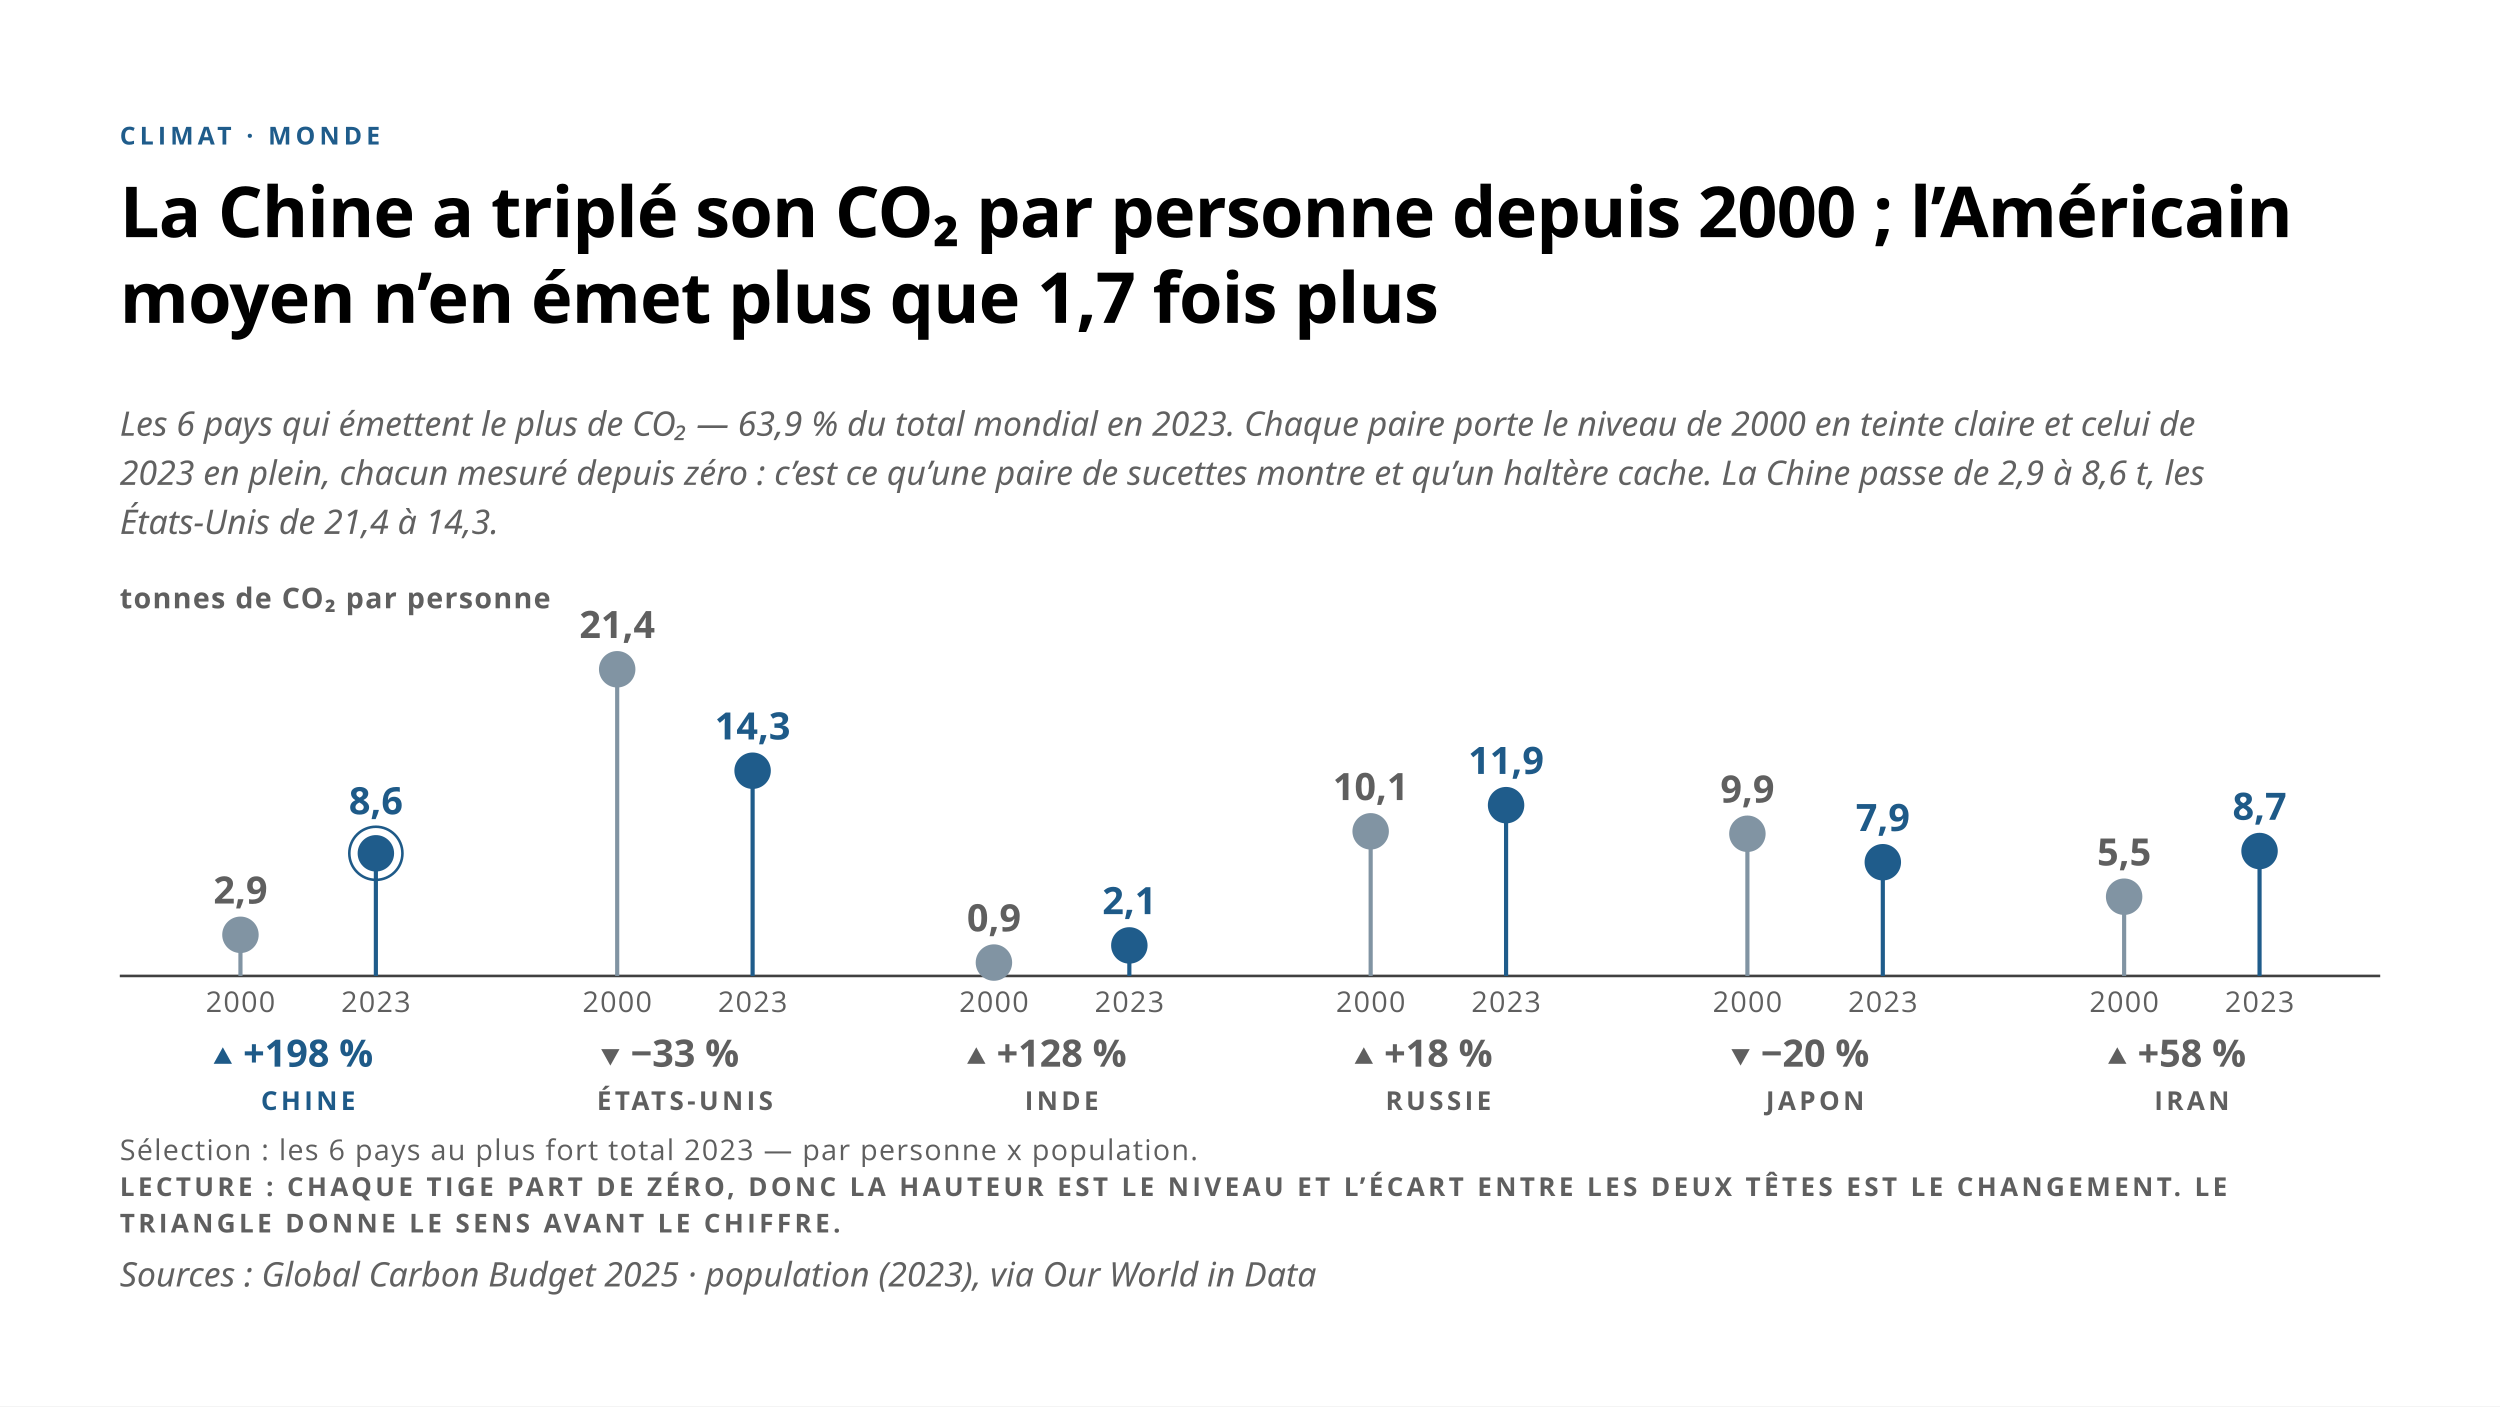
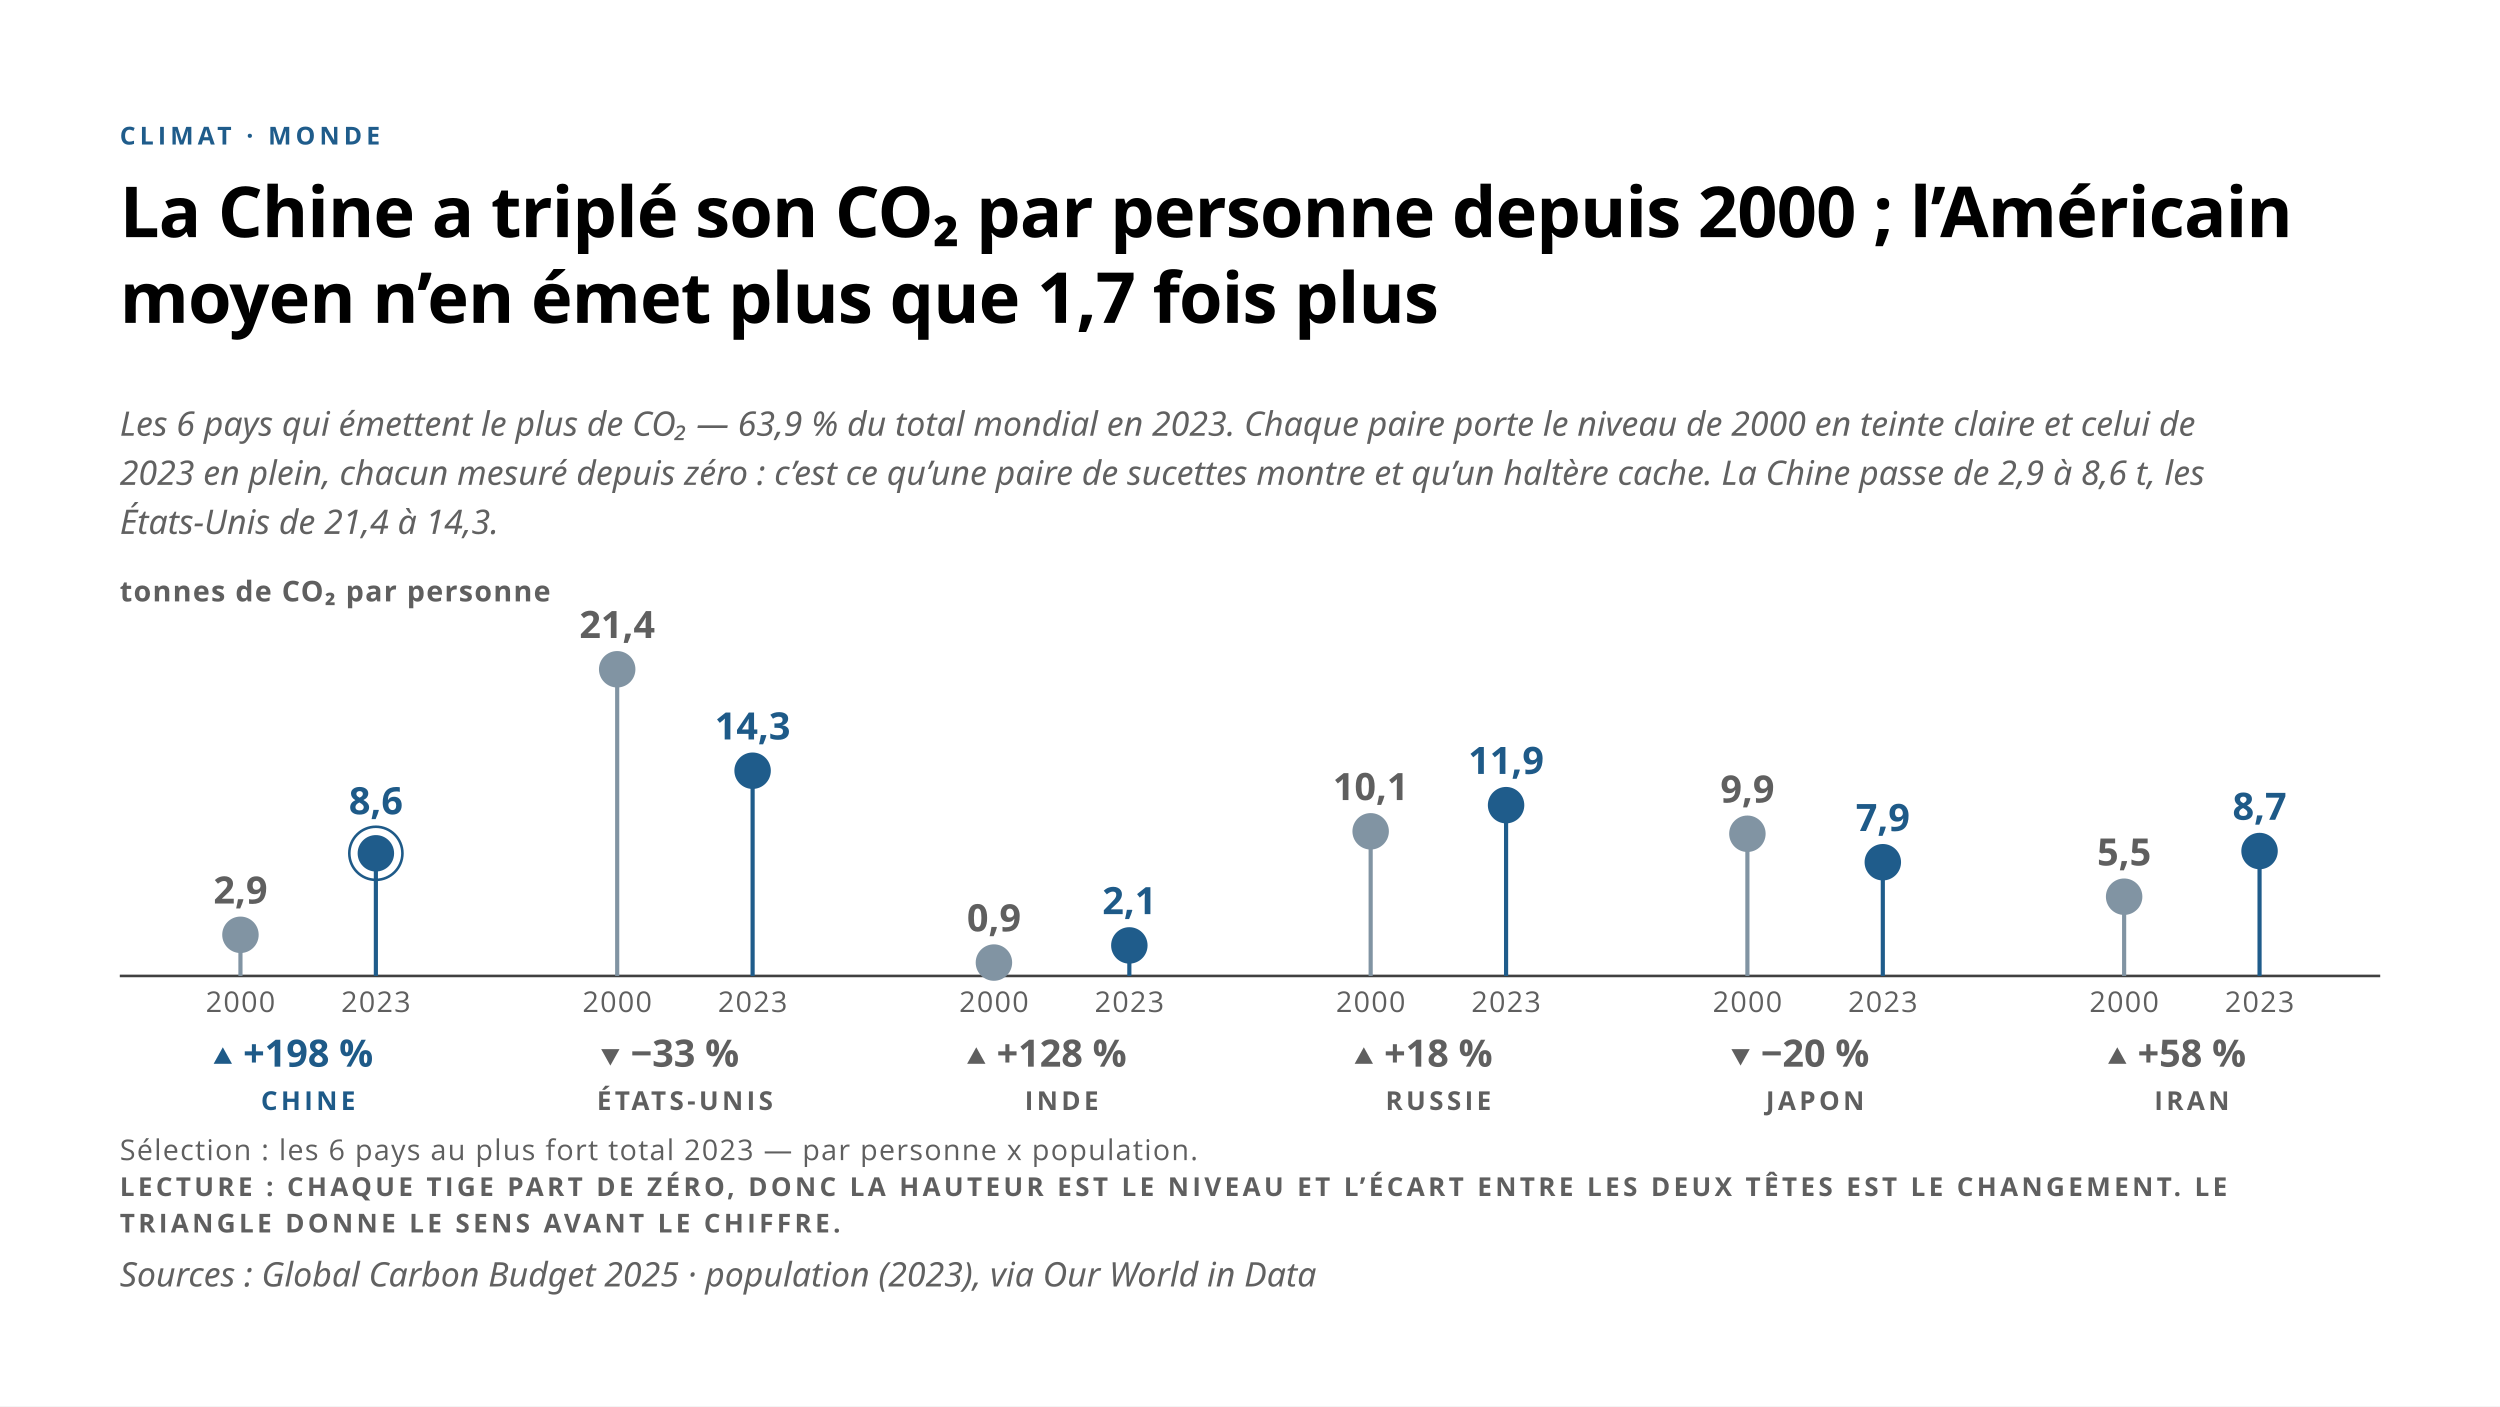
<svg xmlns="http://www.w3.org/2000/svg" width="960" height="540" viewBox="0 0 960 540" role="img" aria-label="Six paires de sucettes, une par pays, mesurant les tonnes de CO₂ par personne en 2000 (teinte claire) et en 2023 (plein), chaque tige partant de zéro. Sous chaque paire, un triangle donne le sens du changement, suivi du pourcentage et du nom du pays. La Chine monte de 2,9 à 8,6 tonnes, les États-Unis descendent de 21,4 à 14,3 : le rapport entre les deux passe de 7,5 à 1,7.">
  <rect x="0" y="0" width="960" height="540" fill="#FFFFFF" />
  <text x="46" y="55.5" font-family="Open Sans" font-size="9.5" font-weight="700" font-style="normal" letter-spacing="1.6" fill="#1F5C8B">CLIMAT · MONDE</text>
  <text x="46" y="91.05" font-family="Merriweather" font-size="27" font-weight="700" font-style="normal" letter-spacing="-0.3" fill="#000000">La Chine a triplé son CO₂ par personne depuis 2000 ; l’Américain</text>
  <text x="46" y="123.991" font-family="Merriweather" font-size="27" font-weight="700" font-style="normal" letter-spacing="-0.3" fill="#000000">moyen n’en émet plus que 1,7 fois plus</text>
  <text x="46" y="167.332" font-family="Merriweather" font-size="13" font-weight="400" font-style="italic" letter-spacing="0" fill="#616161">Les 6 pays qui émettent le plus de CO₂ — 63,9 % du total mondial en 2023. Chaque paire porte le niveau de 2000 en teinte claire et celui de</text>
  <text x="46" y="186.181" font-family="Merriweather" font-size="13" font-weight="400" font-style="italic" letter-spacing="0" fill="#616161">2023 en plein, chacun mesuré depuis zéro : c’est ce qu’une paire de sucettes montre et qu’un haltère cache. La Chine passe de 2,9 à 8,6 t, les</text>
  <text x="46" y="205.03" font-family="Merriweather" font-size="13" font-weight="400" font-style="italic" letter-spacing="0" fill="#616161">États-Unis de 21,4 à 14,3.</text>
-   <text x="46" y="233.585" font-family="Open Sans" font-size="11" font-weight="700" font-style="normal" letter-spacing="0.5" fill="#5f5f5f">tonnes de CO₂ par personne</text>
+   <text x="46" y="230.942" font-family="Open Sans" font-size="11" font-weight="700" font-style="normal" letter-spacing="0.5" fill="#5f5f5f">tonnes de CO₂ par personne</text>
  <line x1="46" x2="914" y1="374.762" y2="374.762" stroke="#404040" stroke-width="1" />
  <g>
    <line x1="92.333" x2="92.333" y1="374.762" y2="358.966" stroke="#8194a3" stroke-width="1.6" />
    <circle cx="92.333" cy="358.966" r="7" fill="#8194a3" />
    <text x="92.333" y="346.966" text-anchor="middle" font-family="Open Sans" font-size="14.5" font-weight="700" font-style="normal" letter-spacing="0" fill="#5f5f5f">2,9</text>
    <line x1="144.333" x2="144.333" y1="374.762" y2="327.673" stroke="#1F5C8B" stroke-width="1.6" />
    <circle cx="144.333" cy="327.673" r="7" fill="#1F5C8B" />
    <circle cx="144.333" cy="327.673" r="10.2" fill="none" stroke="#1e5a88" stroke-width="1" />
    <text x="144.333" y="312.673" text-anchor="middle" font-family="Open Sans" font-size="14.5" font-weight="700" font-style="normal" letter-spacing="0" fill="#1e5a88">8,6</text>
    <text x="92.333" y="388.614" text-anchor="middle" font-family="Open Sans" font-size="11" font-weight="400" font-style="normal" letter-spacing="0.5" fill="#5f5f5f">2000</text>
    <text x="144.333" y="388.614" text-anchor="middle" font-family="Open Sans" font-size="11" font-weight="400" font-style="normal" letter-spacing="0.5" fill="#5f5f5f">2023</text>
    <path d="M 85.56 402.155 L 89.08 408.49 L 82.041 408.49 Z" fill="#1e5a88" />
    <text x="118.333" y="409.608" text-anchor="middle" font-family="Open Sans" font-size="14.5" font-weight="700" font-style="normal" letter-spacing="0" fill="#1e5a88">+198 %</text>
    <text x="118.333" y="426.23" text-anchor="middle" font-family="Open Sans" font-size="10" font-weight="700" font-style="normal" letter-spacing="1.3" fill="#1e5a88">CHINE</text>
  </g>
  <g>
    <line x1="237" x2="237" y1="374.762" y2="257.002" stroke="#8194a3" stroke-width="1.6" />
    <circle cx="237" cy="257.002" r="7" fill="#8194a3" />
    <text x="237" y="245.002" text-anchor="middle" font-family="Open Sans" font-size="14.5" font-weight="700" font-style="normal" letter-spacing="0" fill="#5f5f5f">21,4</text>
    <line x1="289" x2="289" y1="374.762" y2="295.957" stroke="#1F5C8B" stroke-width="1.6" />
    <circle cx="289" cy="295.957" r="7" fill="#1F5C8B" />
    <text x="289" y="283.957" text-anchor="middle" font-family="Open Sans" font-size="14.5" font-weight="700" font-style="normal" letter-spacing="0" fill="#1e5a88">14,3</text>
    <text x="237" y="388.614" text-anchor="middle" font-family="Open Sans" font-size="11" font-weight="400" font-style="normal" letter-spacing="0.5" fill="#5f5f5f">2000</text>
    <text x="289" y="388.614" text-anchor="middle" font-family="Open Sans" font-size="11" font-weight="400" font-style="normal" letter-spacing="0.5" fill="#5f5f5f">2023</text>
    <path d="M 234.372 409.194 L 237.892 402.859 L 230.853 402.859 Z" fill="#5f5f5f" />
    <text x="263" y="409.608" text-anchor="middle" font-family="Open Sans" font-size="14.5" font-weight="700" font-style="normal" letter-spacing="0" fill="#5f5f5f">−33 %</text>
    <text x="263" y="426.23" text-anchor="middle" font-family="Open Sans" font-size="10" font-weight="700" font-style="normal" letter-spacing="1.3" fill="#5f5f5f">ÉTATS-UNIS</text>
  </g>
  <g>
    <line x1="381.667" x2="381.667" y1="374.762" y2="369.627" stroke="#8194a3" stroke-width="1.6" />
    <circle cx="381.667" cy="369.627" r="7" fill="#8194a3" />
    <text x="381.667" y="357.627" text-anchor="middle" font-family="Open Sans" font-size="14.5" font-weight="700" font-style="normal" letter-spacing="0" fill="#5f5f5f">0,9</text>
    <line x1="433.667" x2="433.667" y1="374.762" y2="363.041" stroke="#1F5C8B" stroke-width="1.6" />
    <circle cx="433.667" cy="363.041" r="7" fill="#1F5C8B" />
    <text x="433.667" y="351.041" text-anchor="middle" font-family="Open Sans" font-size="14.5" font-weight="700" font-style="normal" letter-spacing="0" fill="#1e5a88">2,1</text>
    <text x="381.667" y="388.614" text-anchor="middle" font-family="Open Sans" font-size="11" font-weight="400" font-style="normal" letter-spacing="0.5" fill="#5f5f5f">2000</text>
    <text x="433.667" y="388.614" text-anchor="middle" font-family="Open Sans" font-size="11" font-weight="400" font-style="normal" letter-spacing="0.5" fill="#5f5f5f">2023</text>
    <path d="M 374.893 402.155 L 378.413 408.49 L 371.374 408.49 Z" fill="#5f5f5f" />
    <text x="407.667" y="409.608" text-anchor="middle" font-family="Open Sans" font-size="14.5" font-weight="700" font-style="normal" letter-spacing="0" fill="#5f5f5f">+128 %</text>
    <text x="407.667" y="426.23" text-anchor="middle" font-family="Open Sans" font-size="10" font-weight="700" font-style="normal" letter-spacing="1.3" fill="#5f5f5f">INDE</text>
  </g>
  <g>
    <line x1="526.333" x2="526.333" y1="374.762" y2="319.225" stroke="#8194a3" stroke-width="1.6" />
    <circle cx="526.333" cy="319.225" r="7" fill="#8194a3" />
    <text x="526.333" y="307.225" text-anchor="middle" font-family="Open Sans" font-size="14.5" font-weight="700" font-style="normal" letter-spacing="0" fill="#5f5f5f">10,1</text>
    <line x1="578.333" x2="578.333" y1="374.762" y2="309.181" stroke="#1F5C8B" stroke-width="1.6" />
    <circle cx="578.333" cy="309.181" r="7" fill="#1F5C8B" />
    <text x="578.333" y="297.181" text-anchor="middle" font-family="Open Sans" font-size="14.5" font-weight="700" font-style="normal" letter-spacing="0" fill="#1e5a88">11,9</text>
    <text x="526.333" y="388.614" text-anchor="middle" font-family="Open Sans" font-size="11" font-weight="400" font-style="normal" letter-spacing="0.5" fill="#5f5f5f">2000</text>
    <text x="578.333" y="388.614" text-anchor="middle" font-family="Open Sans" font-size="11" font-weight="400" font-style="normal" letter-spacing="0.5" fill="#5f5f5f">2023</text>
    <path d="M 523.706 402.155 L 527.225 408.49 L 520.186 408.49 Z" fill="#5f5f5f" />
    <text x="552.333" y="409.608" text-anchor="middle" font-family="Open Sans" font-size="14.5" font-weight="700" font-style="normal" letter-spacing="0" fill="#5f5f5f">+18 %</text>
    <text x="552.333" y="426.23" text-anchor="middle" font-family="Open Sans" font-size="10" font-weight="700" font-style="normal" letter-spacing="1.3" fill="#5f5f5f">RUSSIE</text>
  </g>
  <g>
    <line x1="671" x2="671" y1="374.762" y2="320.165" stroke="#8194a3" stroke-width="1.6" />
    <circle cx="671" cy="320.165" r="7" fill="#8194a3" />
    <text x="671" y="308.165" text-anchor="middle" font-family="Open Sans" font-size="14.5" font-weight="700" font-style="normal" letter-spacing="0" fill="#5f5f5f">9,9</text>
    <line x1="723" x2="723" y1="374.762" y2="331.091" stroke="#1F5C8B" stroke-width="1.6" />
    <circle cx="723" cy="331.091" r="7" fill="#1F5C8B" />
    <text x="723" y="319.091" text-anchor="middle" font-family="Open Sans" font-size="14.5" font-weight="700" font-style="normal" letter-spacing="0" fill="#1e5a88">7,9</text>
    <text x="671" y="388.614" text-anchor="middle" font-family="Open Sans" font-size="11" font-weight="400" font-style="normal" letter-spacing="0.5" fill="#5f5f5f">2000</text>
    <text x="723" y="388.614" text-anchor="middle" font-family="Open Sans" font-size="11" font-weight="400" font-style="normal" letter-spacing="0.5" fill="#5f5f5f">2023</text>
    <path d="M 668.372 409.194 L 671.892 402.859 L 664.853 402.859 Z" fill="#5f5f5f" />
    <text x="697" y="409.608" text-anchor="middle" font-family="Open Sans" font-size="14.5" font-weight="700" font-style="normal" letter-spacing="0" fill="#5f5f5f">−20 %</text>
    <text x="697" y="426.23" text-anchor="middle" font-family="Open Sans" font-size="10" font-weight="700" font-style="normal" letter-spacing="1.3" fill="#5f5f5f">JAPON</text>
  </g>
  <g>
    <line x1="815.667" x2="815.667" y1="374.762" y2="344.335" stroke="#8194a3" stroke-width="1.6" />
    <circle cx="815.667" cy="344.335" r="7" fill="#8194a3" />
    <text x="815.667" y="332.335" text-anchor="middle" font-family="Open Sans" font-size="14.5" font-weight="700" font-style="normal" letter-spacing="0" fill="#5f5f5f">5,5</text>
    <line x1="867.667" x2="867.667" y1="374.762" y2="326.799" stroke="#1F5C8B" stroke-width="1.6" />
    <circle cx="867.667" cy="326.799" r="7" fill="#1F5C8B" />
    <text x="867.667" y="314.799" text-anchor="middle" font-family="Open Sans" font-size="14.5" font-weight="700" font-style="normal" letter-spacing="0" fill="#1e5a88">8,7</text>
    <text x="815.667" y="388.614" text-anchor="middle" font-family="Open Sans" font-size="11" font-weight="400" font-style="normal" letter-spacing="0.5" fill="#5f5f5f">2000</text>
    <text x="867.667" y="388.614" text-anchor="middle" font-family="Open Sans" font-size="11" font-weight="400" font-style="normal" letter-spacing="0.5" fill="#5f5f5f">2023</text>
    <path d="M 813.039 402.155 L 816.558 408.49 L 809.519 408.49 Z" fill="#5f5f5f" />
    <text x="841.667" y="409.608" text-anchor="middle" font-family="Open Sans" font-size="14.5" font-weight="700" font-style="normal" letter-spacing="0" fill="#5f5f5f">+58 %</text>
    <text x="841.667" y="426.23" text-anchor="middle" font-family="Open Sans" font-size="10" font-weight="700" font-style="normal" letter-spacing="1.3" fill="#5f5f5f">IRAN</text>
  </g>
  <text x="46" y="445.485" font-family="Open Sans" font-size="11" font-weight="400" font-style="normal" letter-spacing="0.5" fill="#5f5f5f">Sélection : les 6 pays au plus fort total 2023 — par personne x population.</text>
  <text x="46" y="459.266" font-family="Open Sans" font-size="10" font-weight="700" font-style="normal" letter-spacing="1.3" fill="#5f5f5f">LECTURE : CHAQUE TIGE PART DE ZÉRO, DONC LA HAUTEUR EST LE NIVEAU ET L’ÉCART ENTRE LES DEUX TÊTES EST LE CHANGEMENT. LE</text>
  <text x="46" y="473.266" font-family="Open Sans" font-size="10" font-weight="700" font-style="normal" letter-spacing="1.3" fill="#5f5f5f">TRIANGLE DONNE LE SENS AVANT LE CHIFFRE.</text>
  <text x="46" y="494" font-family="Merriweather" font-size="13" font-weight="400" font-style="italic" letter-spacing="0" fill="#616161">Sources : Global Carbon Budget 2025 · population (2023), via Our World in Data</text>
</svg>
